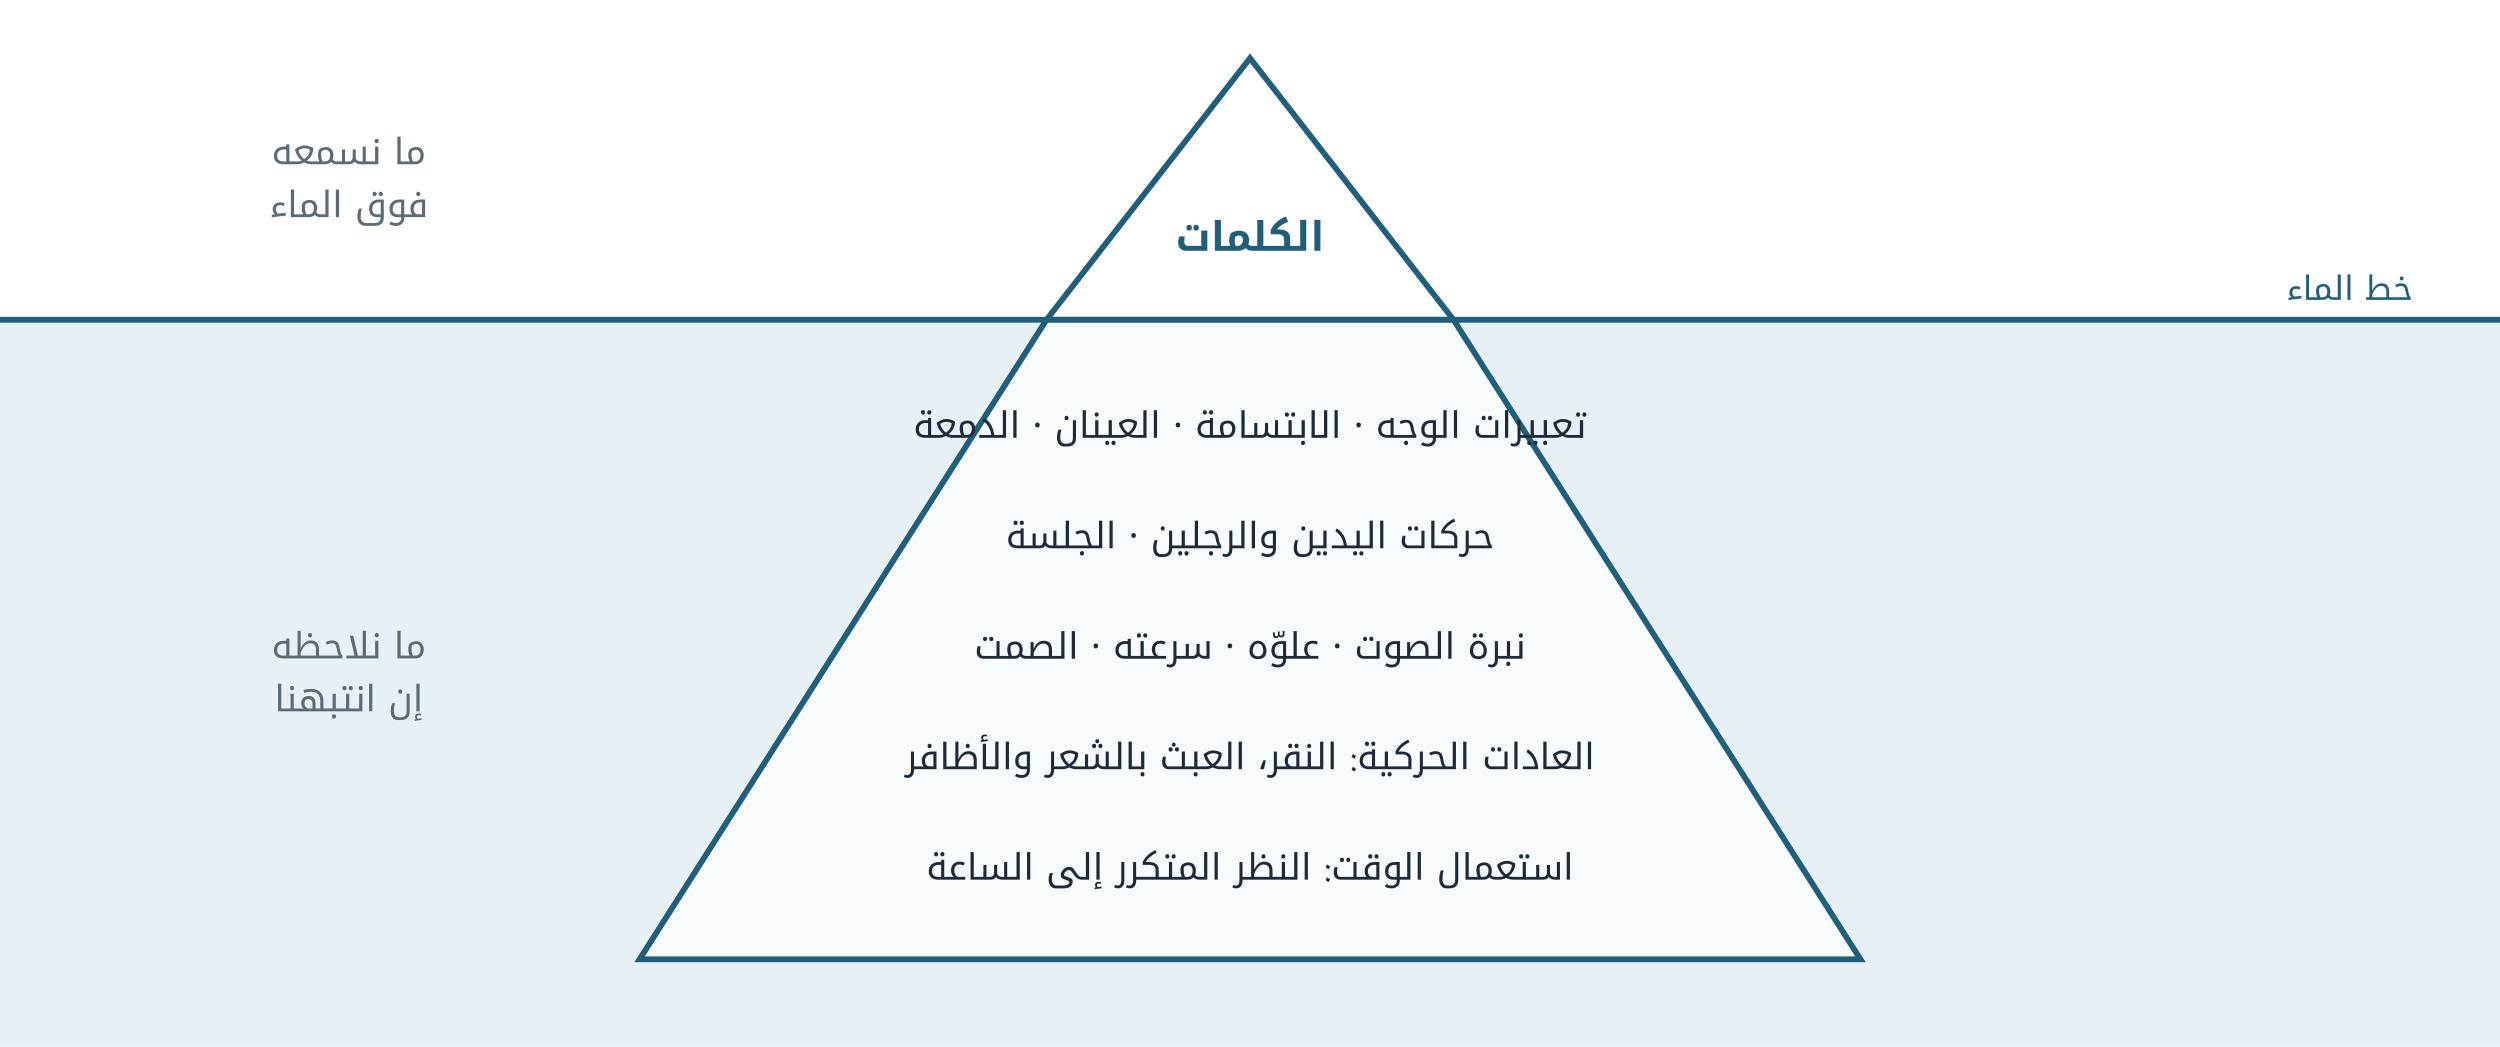
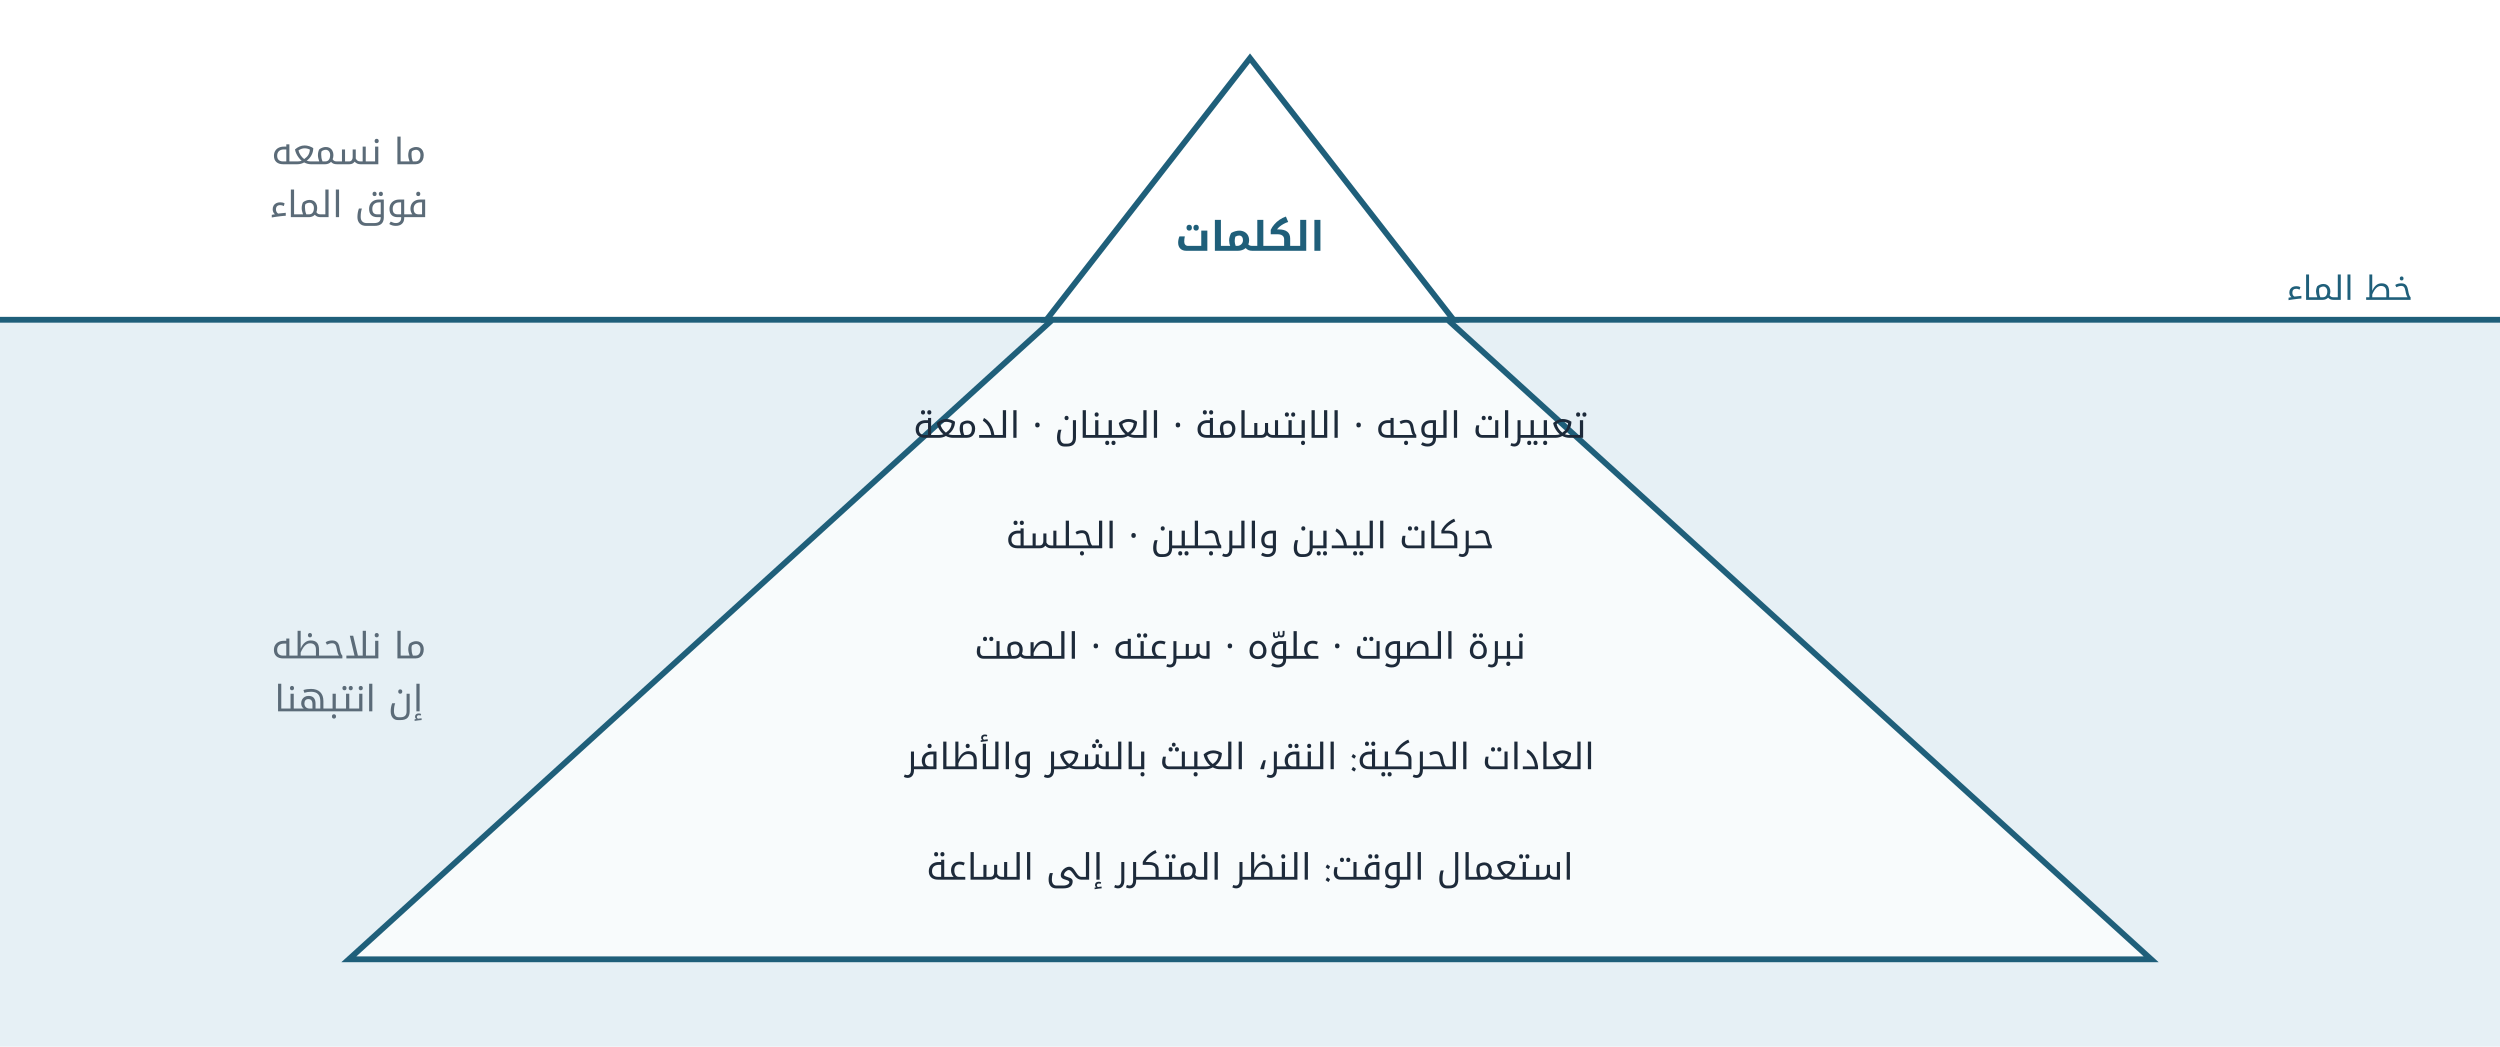
<svg xmlns="http://www.w3.org/2000/svg" viewBox="0 0 860 360" width="860" height="360" role="img">
  <defs>
    <marker id="arr" viewBox="0 0 10 10" refX="9" refY="5" markerWidth="7" markerHeight="7" orient="auto-start-reverse">
      <path d="M0,0 L10,5 L0,10 z" fill="#5b6b78" />
    </marker>
  </defs>
  <rect width="860" height="360" fill="#ffffff" />
  <rect x="0" y="110" width="860" height="250" fill="#e6f0f5" />
  <line x1="0" y1="110" x2="860" y2="110" stroke="#1f5f7a" stroke-width="2" />
  <text x="830" y="98.0" font-size="11.5" fill="#1f5f7a" font-weight="400" text-anchor="start" dominant-baseline="middle" direction="rtl" font-family="'Noto Kufi Arabic', 'Noto Naskh Arabic', sans-serif">خط الماء</text>
  <polygon points="430,20 500,110 360,110" fill="#ffffff" stroke="#1f5f7a" stroke-width="2" />
  <text x="430" y="80.0" font-size="14" fill="#1f5f7a" font-weight="700" text-anchor="middle" dominant-baseline="middle" direction="rtl" font-family="'Noto Kufi Arabic', 'Noto Naskh Arabic', sans-serif">الكلمات</text>
-   <polygon points="360,110 500,110 640,330 220,330" fill="#ffffff" fill-opacity="0.7" stroke="#1f5f7a" stroke-width="2" />
+   <polygon points="362,110 498,110 740,330 120,330" fill="#ffffff" fill-opacity="0.7" stroke="#1f5f7a" stroke-width="2" />
  <text x="430" y="145.0" font-size="12.5" fill="#1d2a3a" font-weight="400" text-anchor="middle" dominant-baseline="middle" direction="rtl" font-family="'Noto Kufi Arabic', 'Noto Naskh Arabic', sans-serif">تعبيرات الوجه · الابتسامة · العينان · الدمعة</text>
  <text x="430" y="183.0" font-size="12.5" fill="#1d2a3a" font-weight="400" text-anchor="middle" dominant-baseline="middle" direction="rtl" font-family="'Noto Kufi Arabic', 'Noto Naskh Arabic', sans-serif">حركات اليدين والرجلين · الجلسة</text>
  <text x="430" y="221.0" font-size="12.5" fill="#1d2a3a" font-weight="400" text-anchor="middle" dominant-baseline="middle" direction="rtl" font-family="'Noto Kufi Arabic', 'Noto Naskh Arabic', sans-serif">نبرة الصوت · علوّه · سرعته · الصمت</text>
  <text x="430" y="259.0" font-size="12.5" fill="#1d2a3a" font-weight="400" text-anchor="middle" dominant-baseline="middle" direction="rtl" font-family="'Noto Kufi Arabic', 'Noto Naskh Arabic', sans-serif">العادات الحركية: النقر، العبث بالشعر والأظافر</text>
  <text x="430" y="297.0" font-size="12.5" fill="#1d2a3a" font-weight="400" text-anchor="middle" dominant-baseline="middle" direction="rtl" font-family="'Noto Kufi Arabic', 'Noto Naskh Arabic', sans-serif">استعمال الوقت: النظر المتكرر إلى الساعة</text>
  <text x="120" y="50.9" font-size="12.5" fill="#5b6b78" font-weight="400" text-anchor="middle" dominant-baseline="middle" direction="rtl" font-family="'Noto Kufi Arabic', 'Noto Naskh Arabic', sans-serif">ما نسمعه</text>
  <text x="120" y="69.1" font-size="12.5" fill="#5b6b78" font-weight="400" text-anchor="middle" dominant-baseline="middle" direction="rtl" font-family="'Noto Kufi Arabic', 'Noto Naskh Arabic', sans-serif">فوق الماء</text>
  <text x="120" y="220.9" font-size="12.5" fill="#5b6b78" font-weight="400" text-anchor="middle" dominant-baseline="middle" direction="rtl" font-family="'Noto Kufi Arabic', 'Noto Naskh Arabic', sans-serif">ما نلاحظه</text>
  <text x="120" y="239.1" font-size="12.5" fill="#5b6b78" font-weight="400" text-anchor="middle" dominant-baseline="middle" direction="rtl" font-family="'Noto Kufi Arabic', 'Noto Naskh Arabic', sans-serif">إن انتبهنا</text>
</svg>
